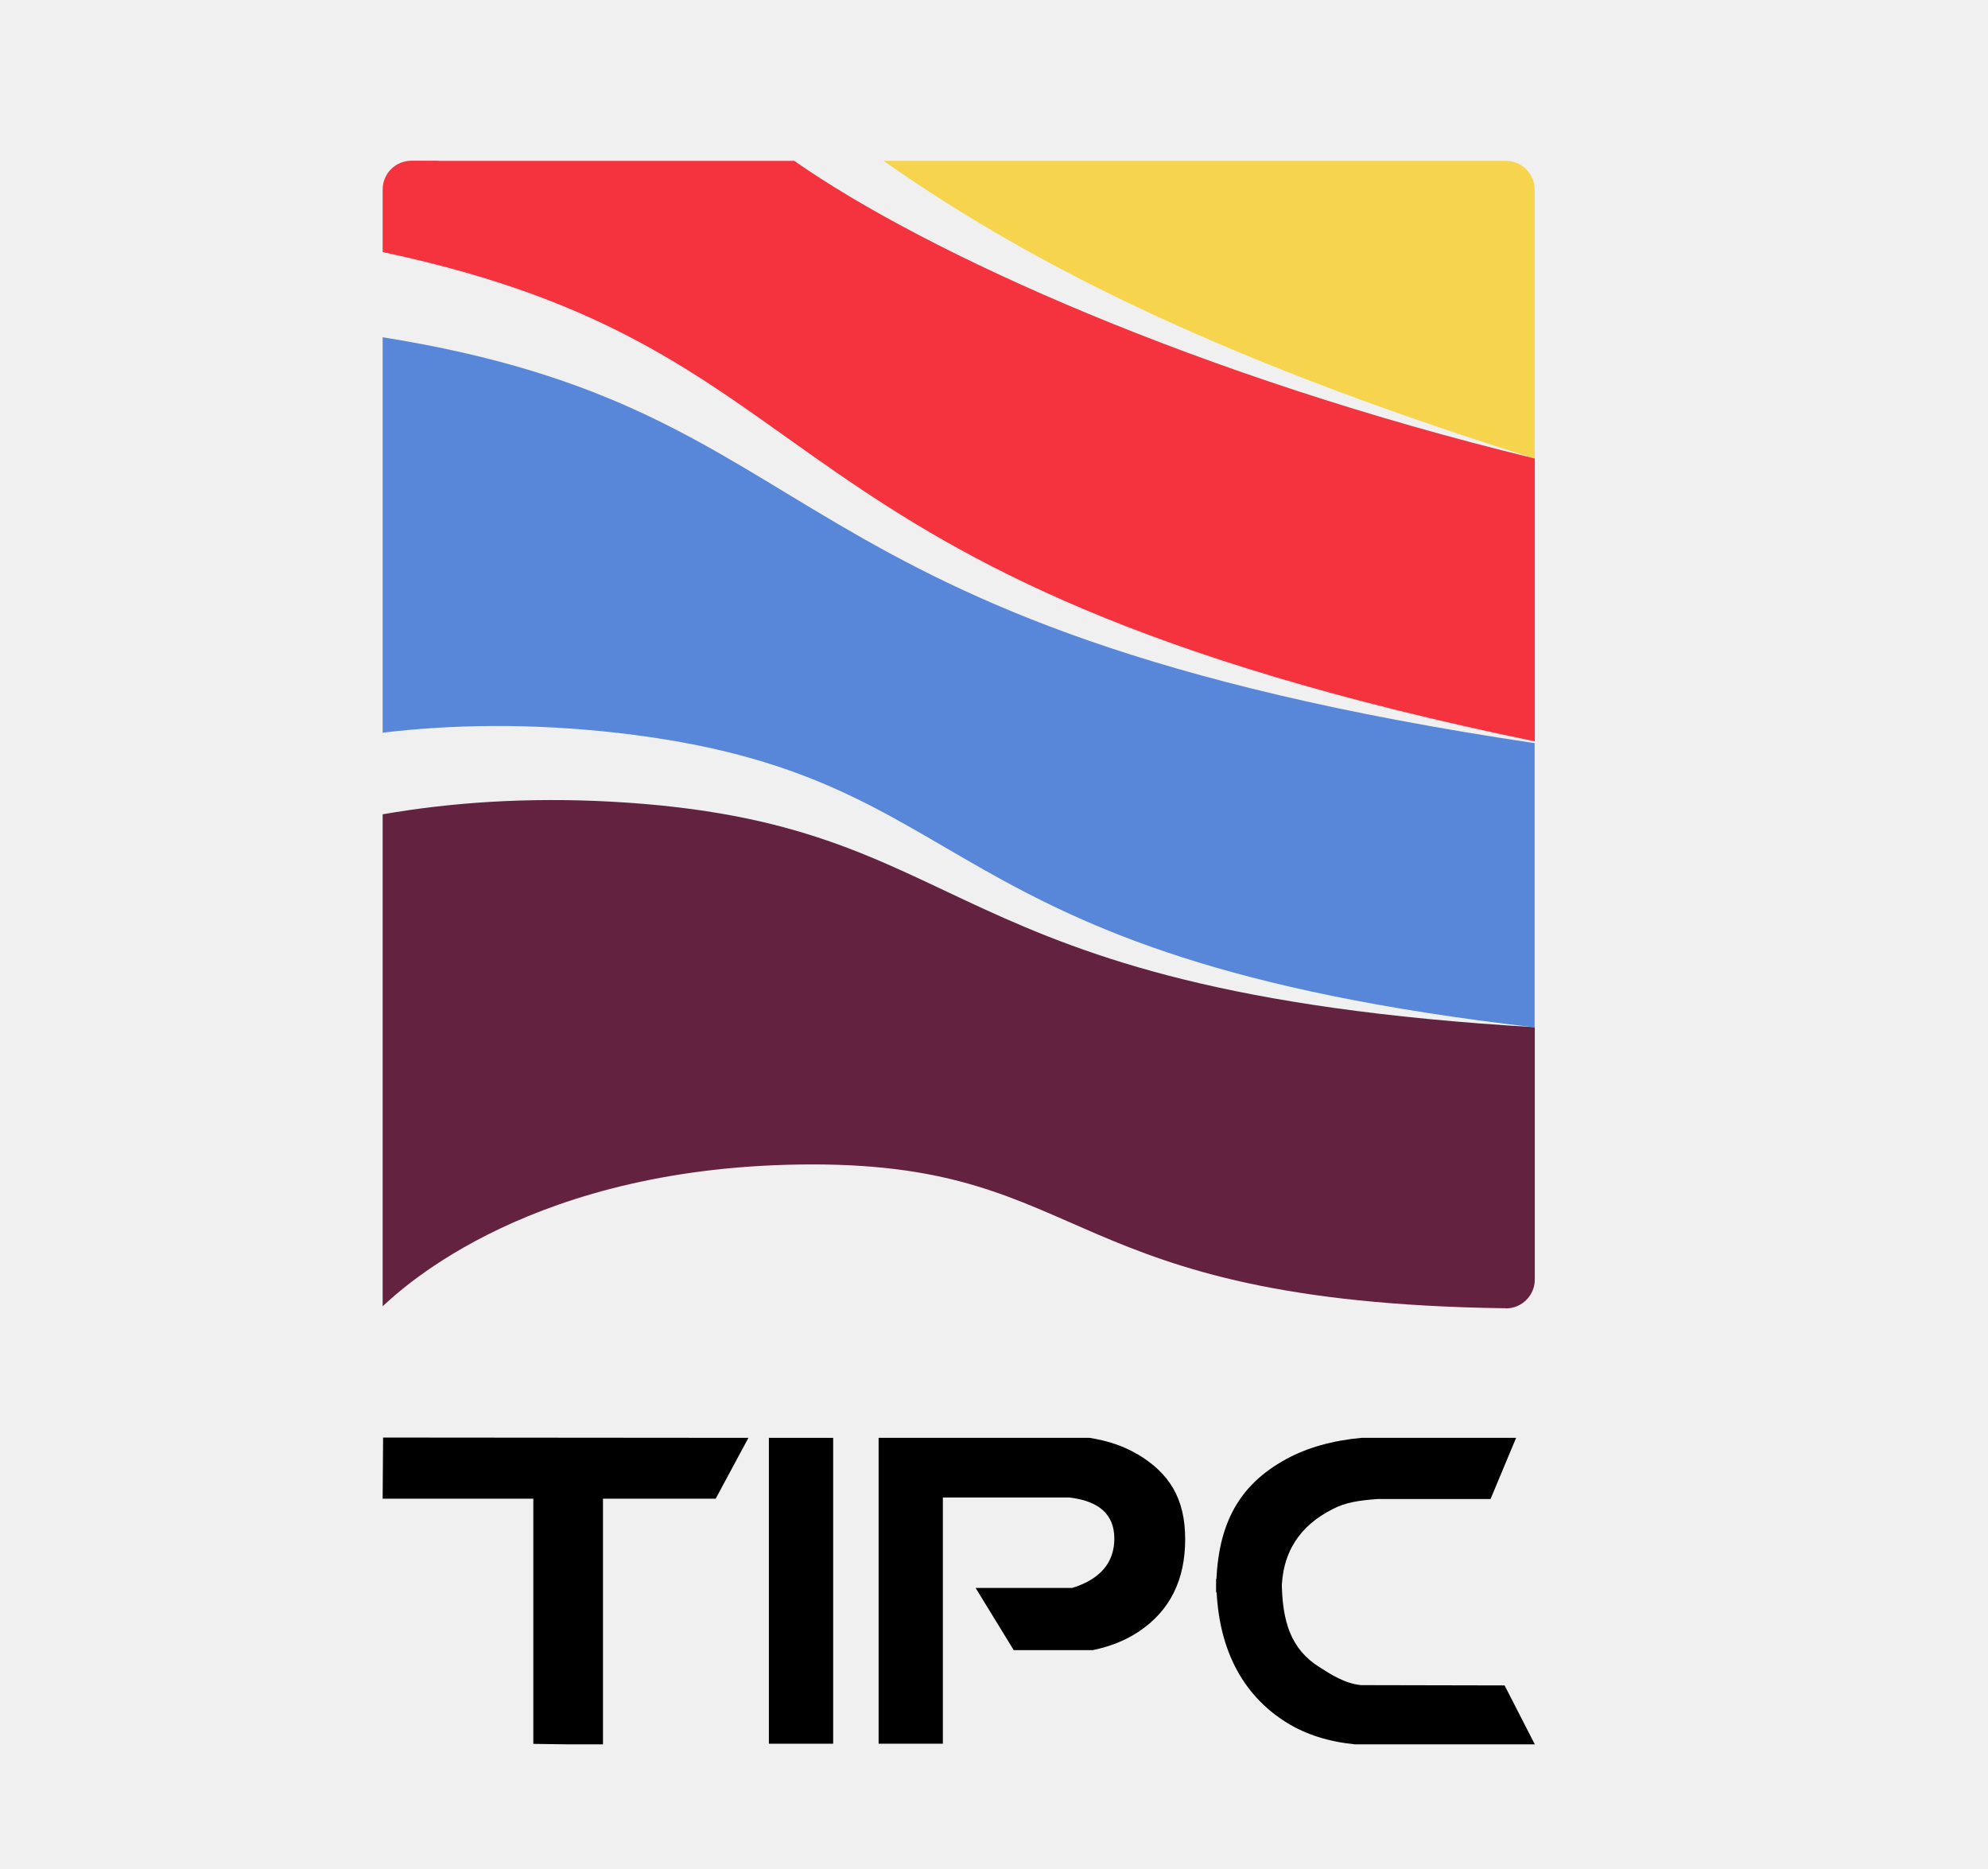
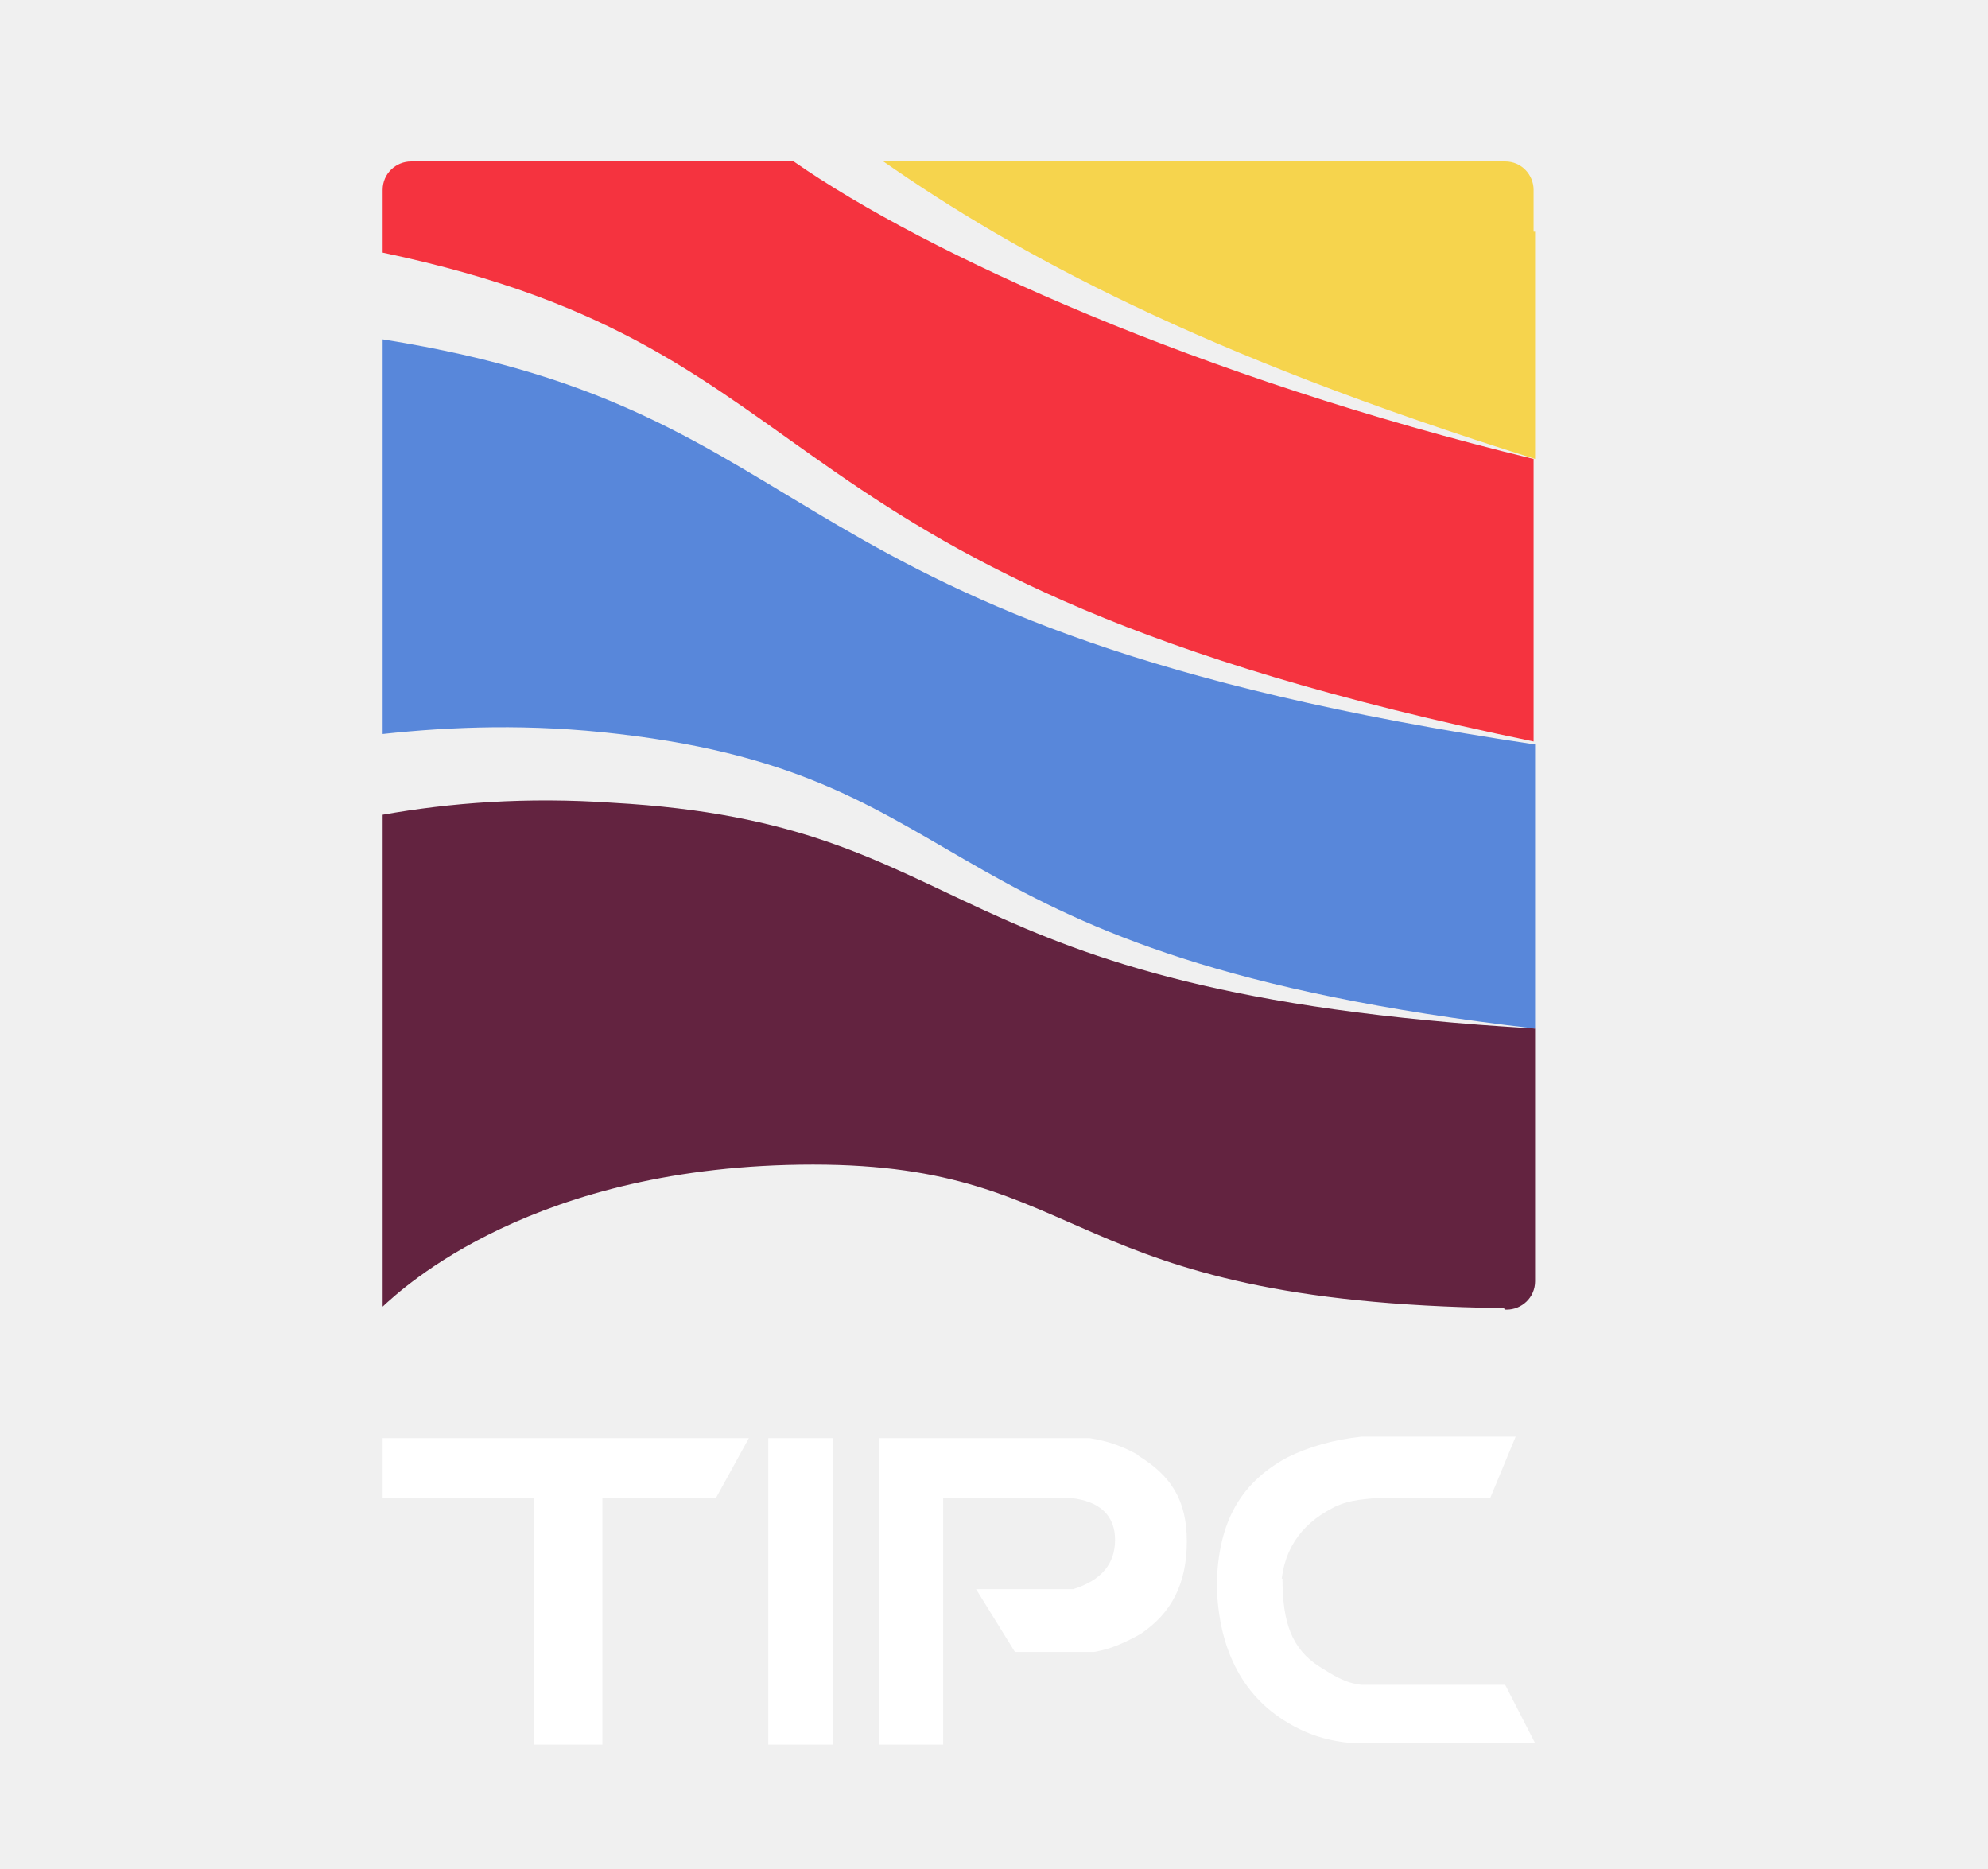
- <svg xmlns="http://www.w3.org/2000/svg" id="_圖層_1" data-name="圖層 1" viewBox="0 0 133 125">
+ <svg xmlns="http://www.w3.org/2000/svg" id="_圖層_1" version="1.1" viewBox="0 0 133 125">
  <defs>
    <style>
-       .cls-1 {
+       .st0 {
        fill: #632340;
      }

-       .cls-2 {
+       .st1 {
        fill: #f6d44d;
      }

-       .cls-3 {
+       .st2 {
        fill: #5887da;
      }

-       .cls-4 {
+       .st3 {
+         fill: #fff;
+       }
+ 
+       .st4 {
        fill: #f5333f;
      }
    </style>
  </defs>
  <g>
-     <path d="M76.08,97.27c-.88-.53-1.94-.89-3.18-1.09h-14.12v20.46h4.3v-16.47h8.47c2,.24,3,1.15,3,2.75s-.94,2.72-2.82,3.3h-6.46l2.55,4.16h5.29c1.2-.25,2.23-.67,3.09-1.25,2.06-1.38,3.09-3.43,3.09-6.17s-1.07-4.43-3.21-5.7Z" />
-     <rect x="51.44" y="96.18" width="4.3" height="20.46" />
-     <polygon points="25.63 96.16 25.6 100.25 35.68 100.25 35.68 116.65 37.85 116.68 40.34 116.68 40.34 100.25 47.88 100.25 50.07 96.18 25.63 96.16" />
+     <path class="st3" d="M76.1,97.3c-.9-.5-1.9-.9-3.2-1.1h-14.1v20.5h4.3v-16.5h8.5c2,.2,3,1.2,3,2.8s-.9,2.7-2.8,3.3h-6.5l2.6,4.2h5.3c1.2-.2,2.2-.7,3.1-1.2,2.1-1.4,3.1-3.4,3.1-6.2s-1.1-4.4-3.2-5.7h0Z" />
+     <rect class="st3" x="51.4" y="96.2" width="4.3" height="20.5" />
+     <polygon class="st3" points="25.6 96.2 25.6 100.2 35.7 100.2 35.7 116.7 37.8 116.7 40.3 116.7 40.3 100.2 47.9 100.2 50.1 96.2 25.6 96.2" />
    <g>
-       <path d="M85.74,106.52c0-2.73,1.26-4.48,3.41-5.57.87-.46,1.79-.59,3.05-.68h7.52l1.71-4.09h-10.35c-1.94.18-3.61.65-5.01,1.41-3.34,1.81-4.71,4.59-4.71,8.93h0s4.38.01,4.38.01c0,0,0-.01,0-.02Z" />
-       <path d="M100.66,112.74l-9.61-.02c-1.09-.11-2.02-.72-2.79-1.21-1.86-1.18-2.51-2.96-2.51-5.91h-4.38c0,4.56,1.71,7.77,4.73,9.64,1.26.78,2.77,1.26,4.53,1.44h12.05l-2.02-3.94Z" />
+       <path class="st3" d="M85.7,106.5c0-2.7,1.3-4.5,3.4-5.6.9-.5,1.8-.6,3.1-.7h7.5l1.7-4.1h-10.3c-1.9.2-3.6.7-5,1.4-3.3,1.8-4.7,4.6-4.7,8.9h4.4s0,0,0,0h0Z" />
+       <path class="st3" d="M100.7,112.7h-9.6c-1.1-.1-2-.7-2.8-1.2-1.9-1.2-2.5-3-2.5-5.9h-4.4c0,4.6,1.7,7.8,4.7,9.6,1.3.8,2.8,1.3,4.5,1.4h12.1s-2-3.9-2-3.9Z" />
    </g>
  </g>
  <g>
-     <path class="cls-2" d="M102.67,15.47v15.2c-22.4-7.01-34.68-13.69-43.56-19.91h41.63c1.06,0,1.93.86,1.93,1.93v2.78Z" />
-     <path class="cls-1" d="M100.62,87.51c-29.75-.42-27.51-9.62-46.25-9.62s-27.47,8.29-28.77,9.49v-32.91c4.49-.78,9.62-1.16,15.39-.84,24.88,1.39,20.67,12.66,61.69,15.08v16.88c0,1.07-.87,1.93-1.93,1.93l-.13-.02Z" />
-     <path class="cls-3" d="M25.6,22.56v26.45c4.62-.55,9.89-.65,15.77.02,24.89,2.86,19.79,14.92,61.3,19.69v-19.01c-52.34-7.8-46.27-22.24-77.07-27.15Z" />
-     <path class="cls-4" d="M29.34,10.76h23.8c8.88,6.22,27.24,14.49,49.54,19.91v18.92C49.34,38.59,57.14,23.55,25.6,16.86v-4.18c0-1.07.86-1.93,1.93-1.93h1.81Z" />
+     <path class="st1" d="M102.7,15.5v15.2c-22.4-7-34.7-13.7-43.6-19.9h41.6c1.1,0,1.9.9,1.9,1.9v2.8Z" />
+     <path class="st0" d="M100.6,87.5c-29.8-.4-27.5-9.6-46.2-9.6s-27.5,8.3-28.8,9.5v-32.9c4.5-.8,9.6-1.2,15.4-.8,24.9,1.4,20.7,12.7,61.7,15.1v16.9c0,1.1-.9,1.9-1.9,1.9h-.1s0,0,0,0Z" />
+     <path class="st2" d="M25.6,22.6v26.5c4.6-.5,9.9-.7,15.8,0,24.9,2.9,19.8,14.9,61.3,19.7v-19c-52.3-7.8-46.3-22.2-77.1-27.1Z" />
+     <path class="st4" d="M29.3,10.8h23.8c8.9,6.2,27.2,14.5,49.5,19.9v18.9C49.3,38.6,57.1,23.5,25.6,16.9v-4.2c0-1.1.9-1.9,1.9-1.9h1.8Z" />
  </g>
</svg>
